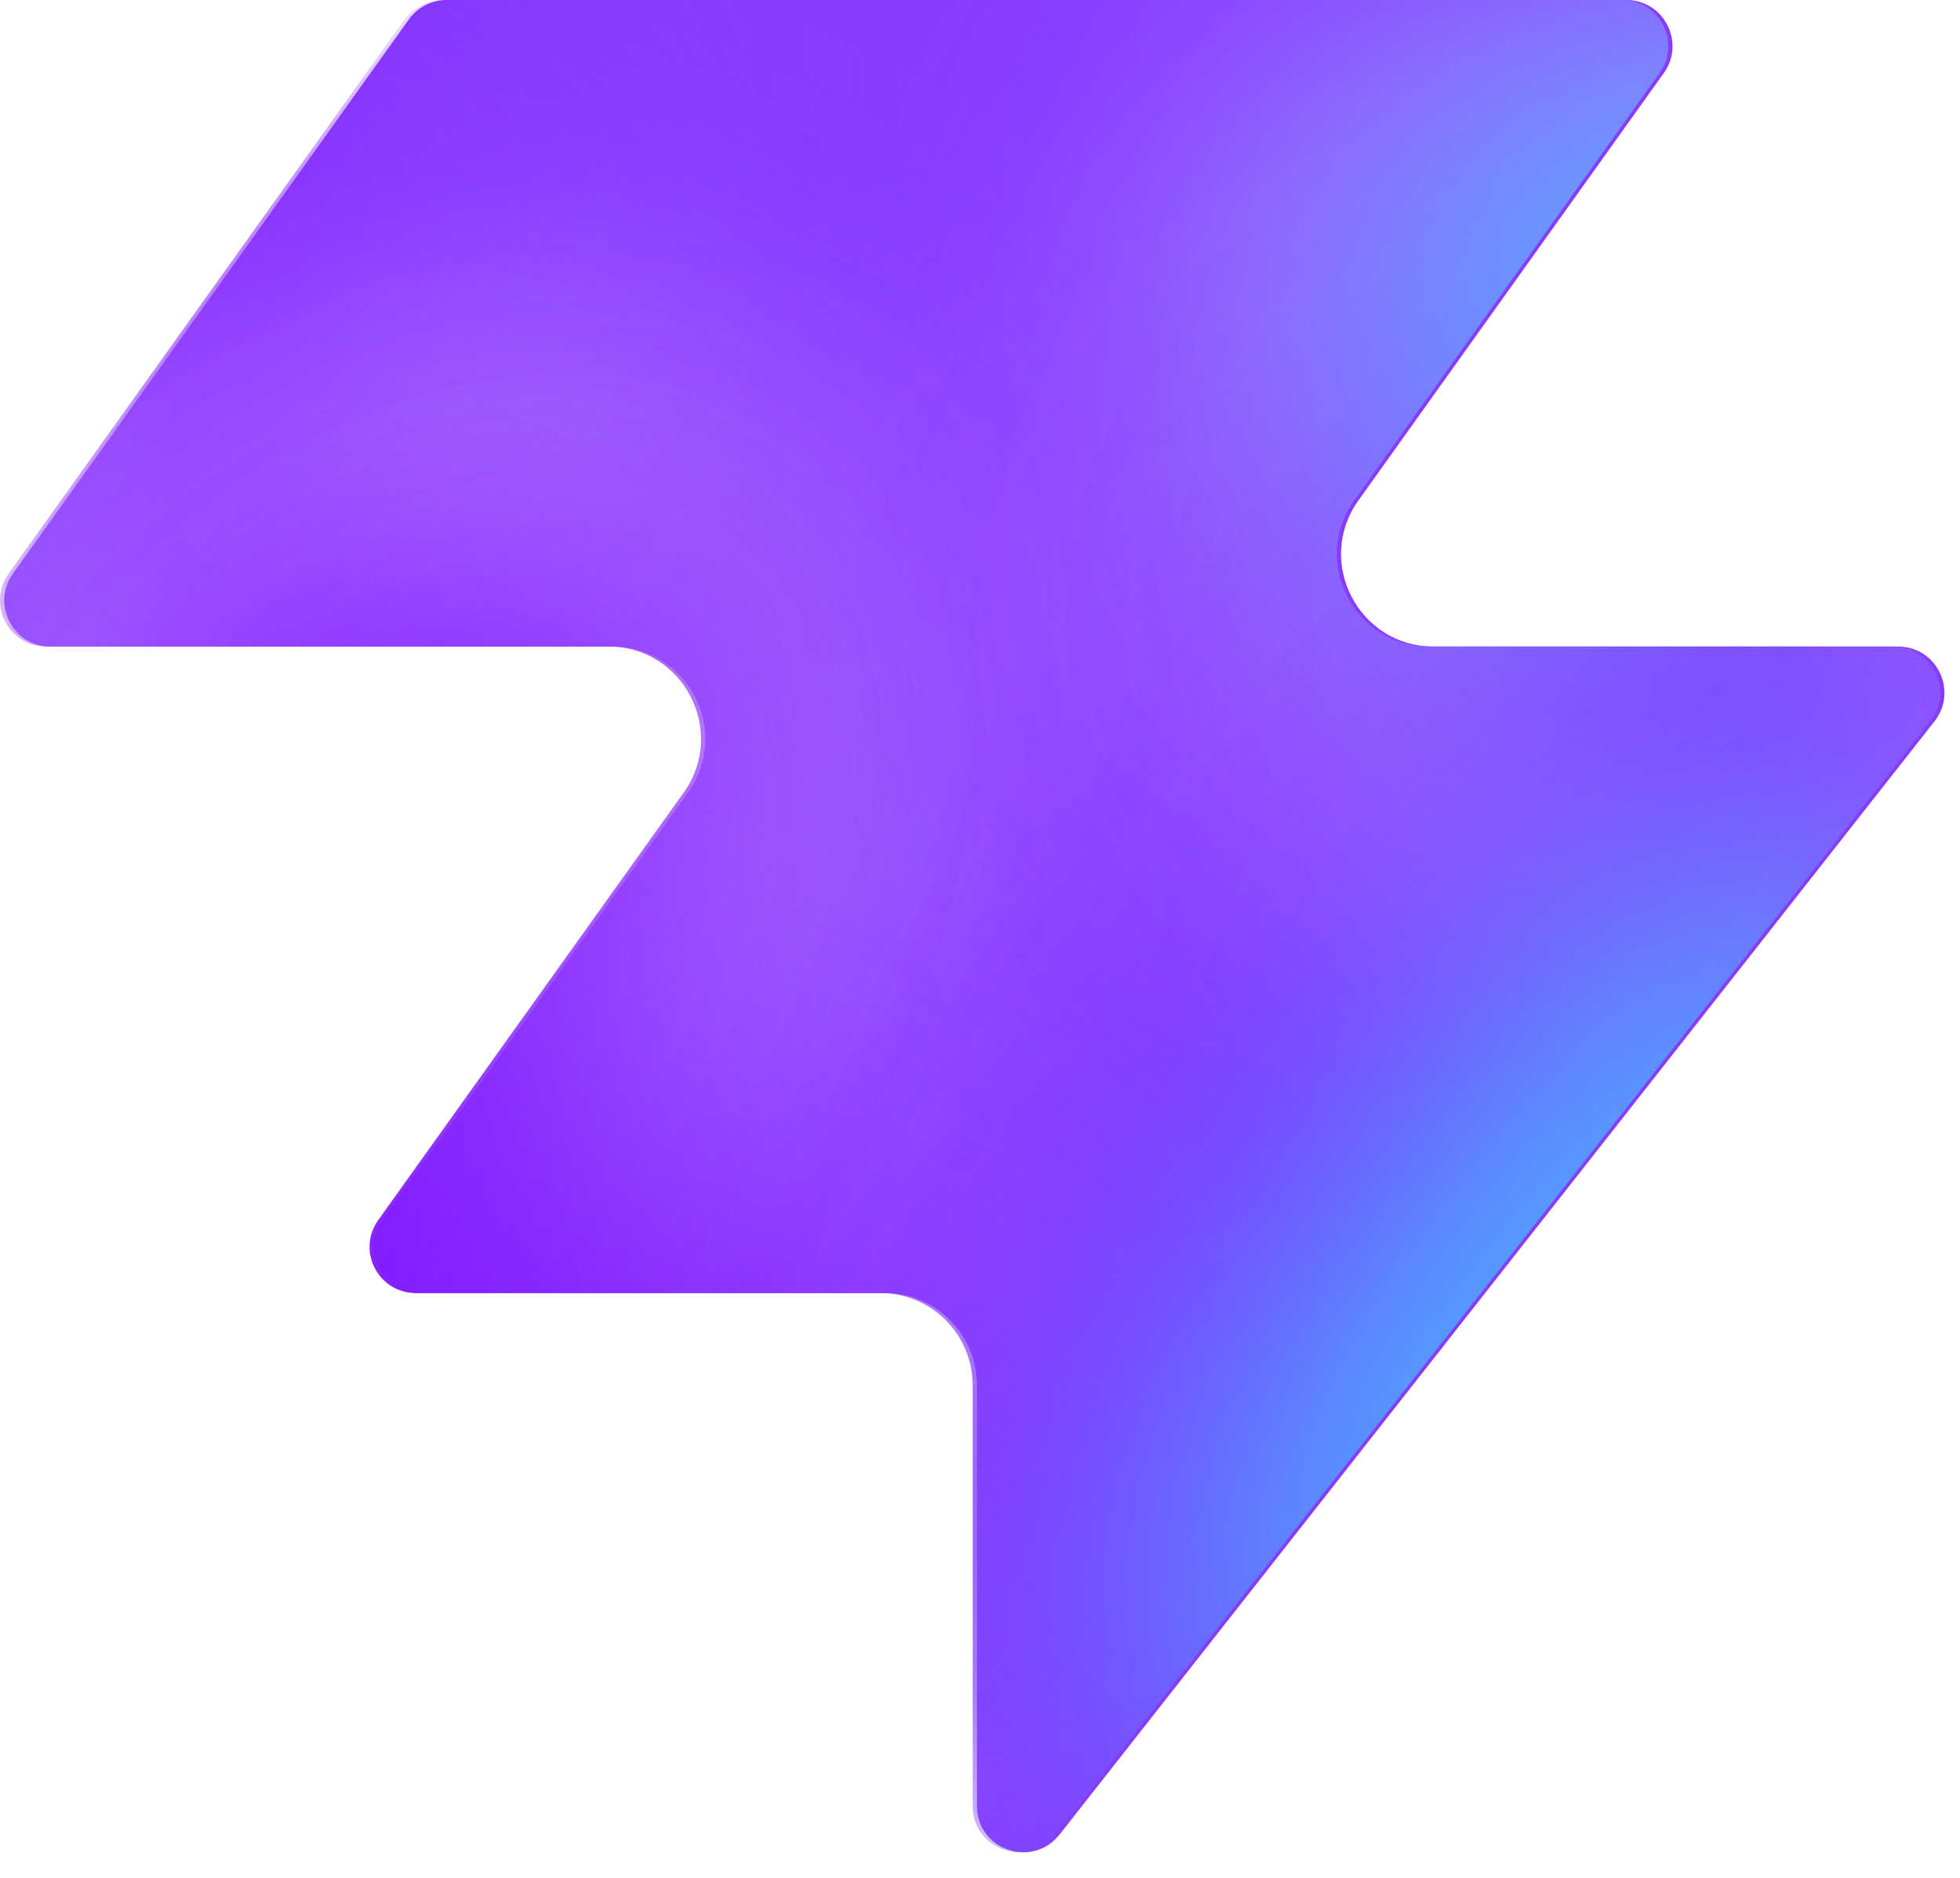
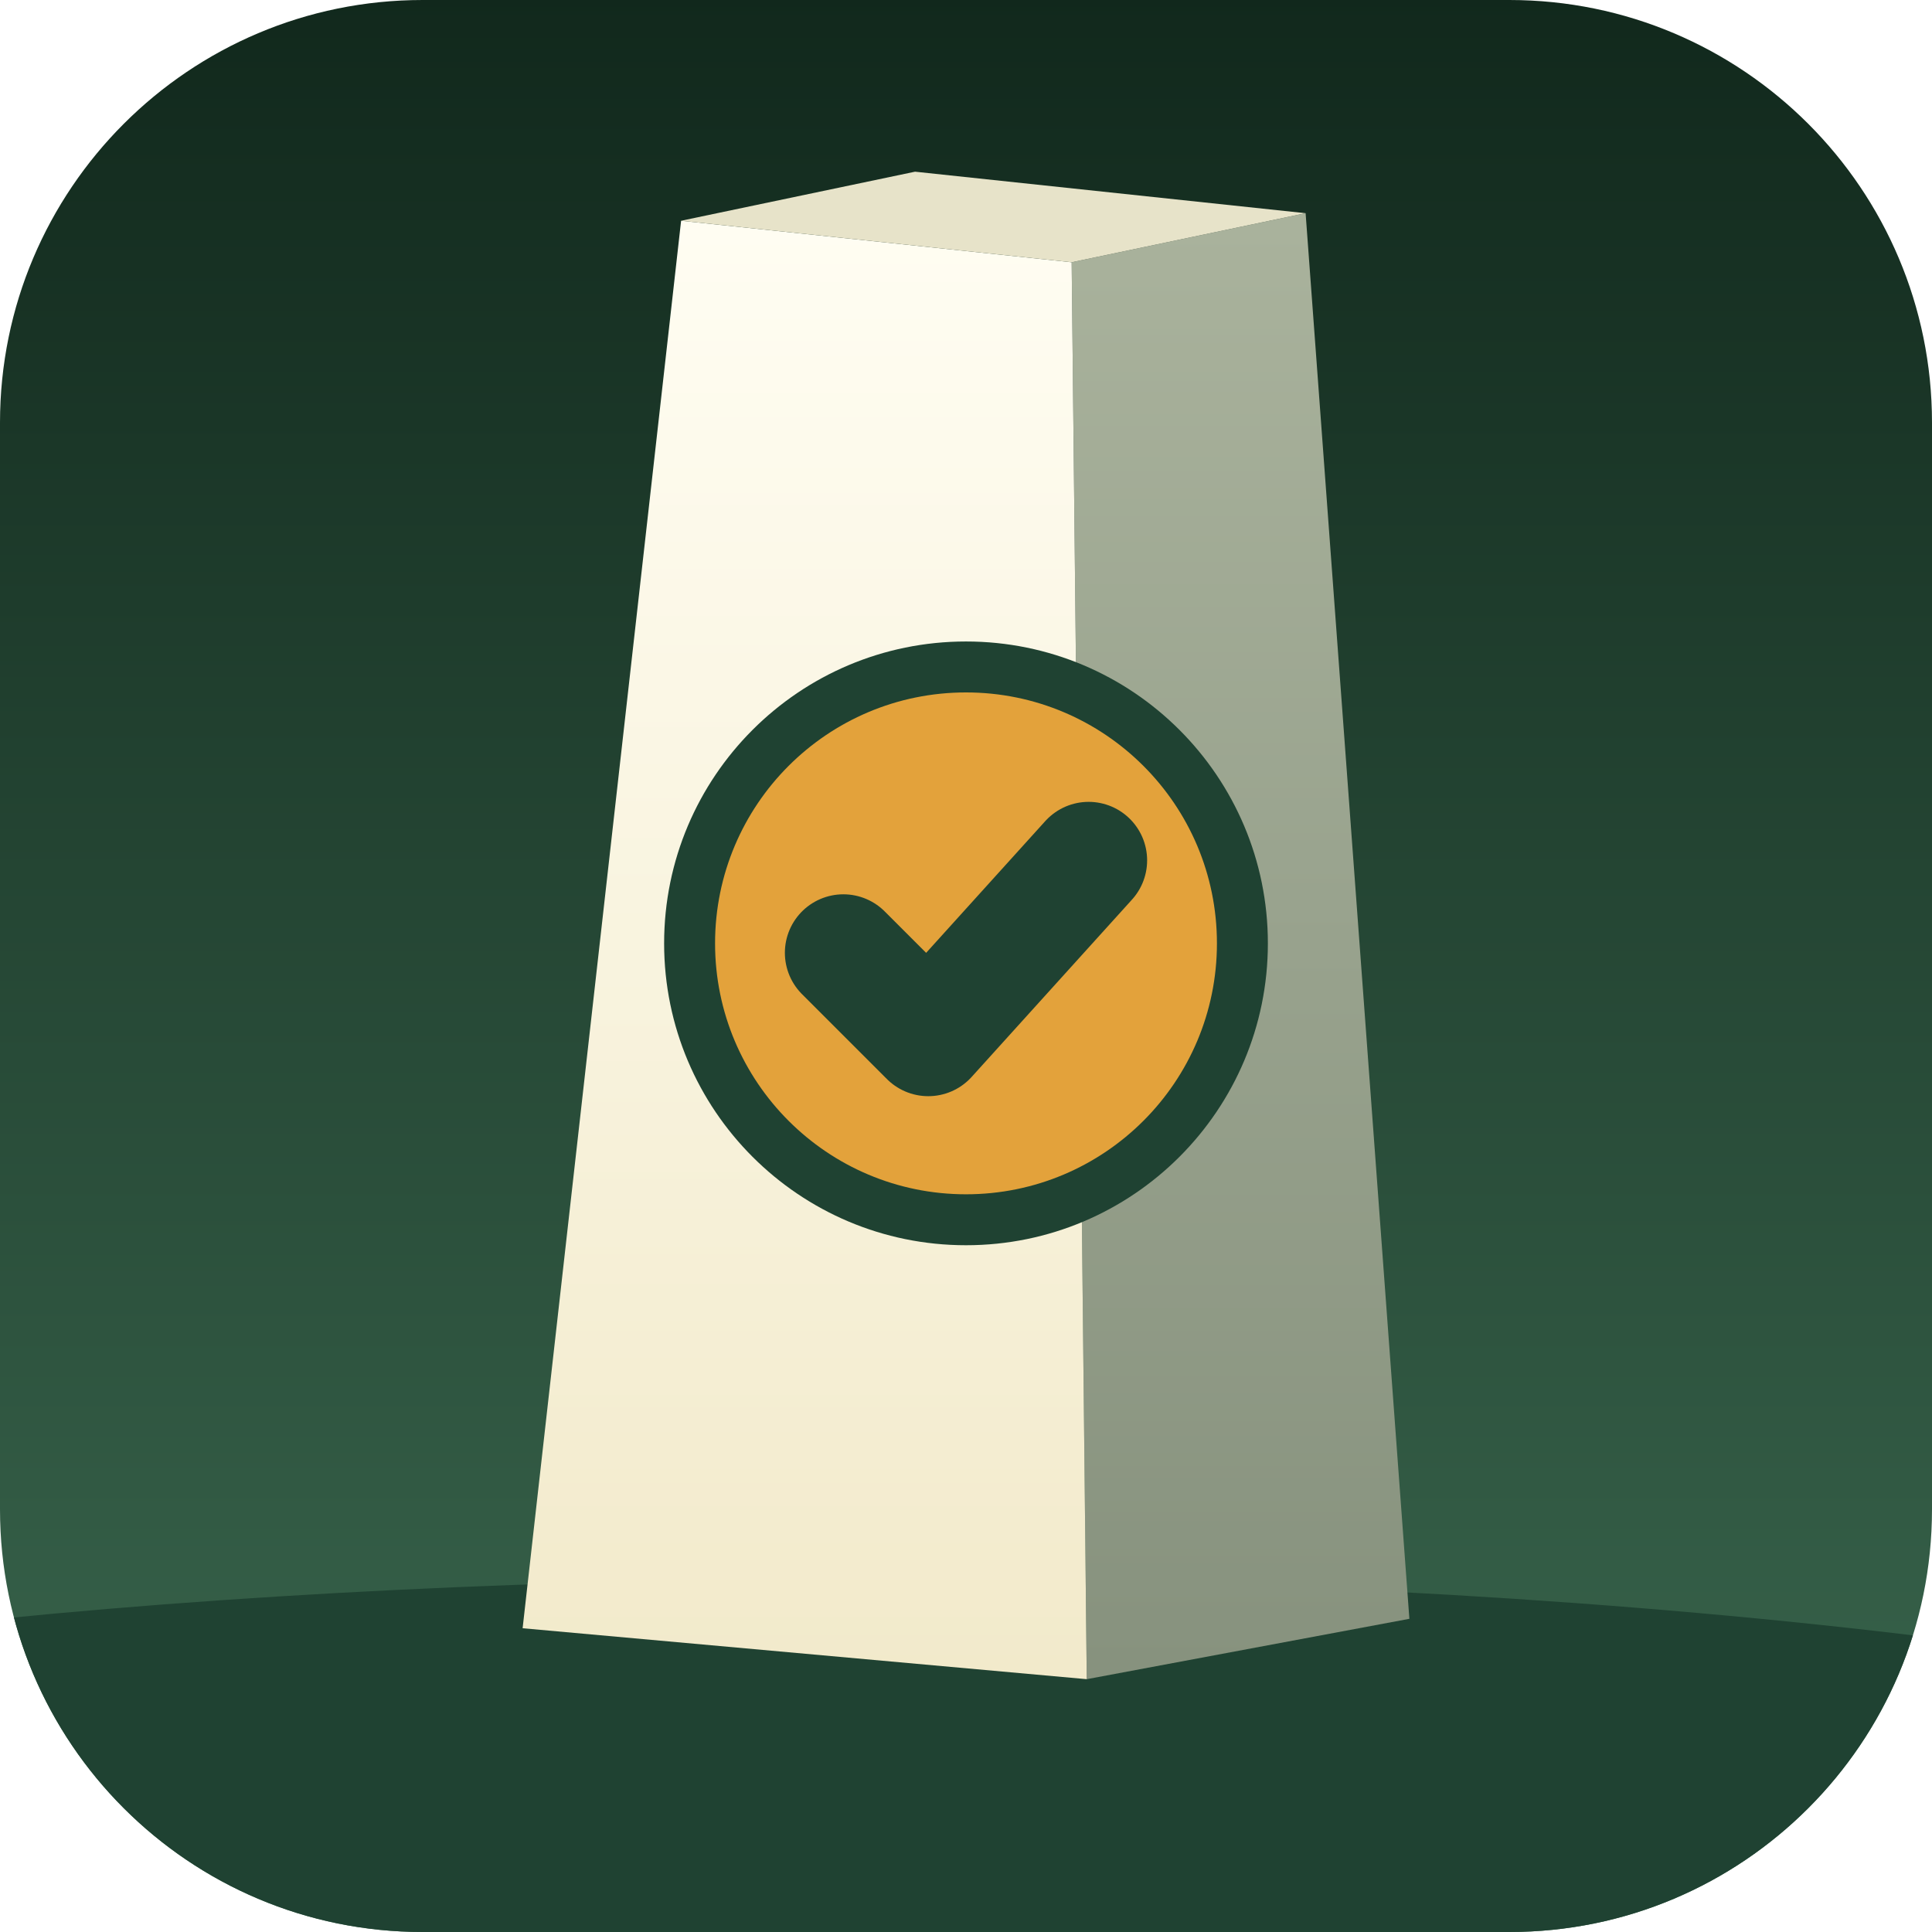
- <svg xmlns="http://www.w3.org/2000/svg" width="48" height="46" fill="none" viewBox="0 0 48 46">
-   <path fill="#863bff" d="M25.946 44.938c-.664.845-2.021.375-2.021-.698V33.937a2.26 2.26 0 0 0-2.262-2.262H10.287c-.92 0-1.456-1.04-.92-1.788l7.48-10.471c1.07-1.497 0-3.578-1.842-3.578H1.237c-.92 0-1.456-1.04-.92-1.788L10.013.474c.214-.297.556-.474.92-.474h28.894c.92 0 1.456 1.04.92 1.788l-7.48 10.471c-1.07 1.498 0 3.579 1.842 3.579h11.377c.943 0 1.473 1.088.89 1.83L25.947 44.94z" style="fill:#863bff;fill:color(display-p3 .525 .23 1);fill-opacity:1" />
-   <mask id="a" width="48" height="46" x="0" y="0" maskUnits="userSpaceOnUse" style="mask-type:alpha">
-     <path fill="#000" d="M25.842 44.938c-.664.844-2.021.375-2.021-.698V33.937a2.26 2.26 0 0 0-2.262-2.262H10.183c-.92 0-1.456-1.04-.92-1.788l7.48-10.471c1.07-1.498 0-3.579-1.842-3.579H1.133c-.92 0-1.456-1.04-.92-1.787L9.91.473c.214-.297.556-.474.92-.474h28.894c.92 0 1.456 1.04.92 1.788l-7.48 10.471c-1.07 1.498 0 3.578 1.842 3.578h11.377c.943 0 1.473 1.088.89 1.832L25.843 44.94z" style="fill:#000;fill-opacity:1" />
-   </mask>
-   <g mask="url(#a)">
-     <g filter="url(#b)">
-       <ellipse cx="5.508" cy="14.704" fill="#ede6ff" rx="5.508" ry="14.704" style="fill:#ede6ff;fill:color(display-p3 .927 .903 1);fill-opacity:1" transform="matrix(.00324 1 1 -.00324 -4.47 31.516)" />
-     </g>
-     <g filter="url(#c)">
-       <ellipse cx="10.399" cy="29.851" fill="#ede6ff" rx="10.399" ry="29.851" style="fill:#ede6ff;fill:color(display-p3 .927 .903 1);fill-opacity:1" transform="matrix(.00324 1 1 -.00324 -39.328 7.883)" />
-     </g>
-     <g filter="url(#d)">
-       <ellipse cx="5.508" cy="30.487" fill="#7e14ff" rx="5.508" ry="30.487" style="fill:#7e14ff;fill:color(display-p3 .492 .077 1);fill-opacity:1" transform="rotate(89.814 -25.913 -14.639)scale(1 -1)" />
-     </g>
-     <g filter="url(#e)">
-       <ellipse cx="5.508" cy="30.599" fill="#7e14ff" rx="5.508" ry="30.599" style="fill:#7e14ff;fill:color(display-p3 .492 .077 1);fill-opacity:1" transform="rotate(89.814 -32.644 -3.334)scale(1 -1)" />
-     </g>
-     <g filter="url(#f)">
-       <ellipse cx="5.508" cy="30.599" fill="#7e14ff" rx="5.508" ry="30.599" style="fill:#7e14ff;fill:color(display-p3 .492 .077 1);fill-opacity:1" transform="matrix(.00324 1 1 -.00324 -34.34 30.47)" />
-     </g>
-     <g filter="url(#g)">
-       <ellipse cx="14.072" cy="22.078" fill="#ede6ff" rx="14.072" ry="22.078" style="fill:#ede6ff;fill:color(display-p3 .927 .903 1);fill-opacity:1" transform="rotate(93.35 24.506 48.493)scale(-1 1)" />
-     </g>
-     <g filter="url(#h)">
-       <ellipse cx="3.47" cy="21.501" fill="#7e14ff" rx="3.47" ry="21.501" style="fill:#7e14ff;fill:color(display-p3 .492 .077 1);fill-opacity:1" transform="rotate(89.009 28.708 47.59)scale(-1 1)" />
-     </g>
-     <g filter="url(#i)">
-       <ellipse cx="3.47" cy="21.501" fill="#7e14ff" rx="3.47" ry="21.501" style="fill:#7e14ff;fill:color(display-p3 .492 .077 1);fill-opacity:1" transform="rotate(89.009 28.708 47.59)scale(-1 1)" />
-     </g>
-     <g filter="url(#j)">
-       <ellipse cx=".387" cy="8.972" fill="#7e14ff" rx="4.407" ry="29.108" style="fill:#7e14ff;fill:color(display-p3 .492 .077 1);fill-opacity:1" transform="rotate(39.51 .387 8.972)" />
-     </g>
-     <g filter="url(#k)">
-       <ellipse cx="47.523" cy="-6.092" fill="#7e14ff" rx="4.407" ry="29.108" style="fill:#7e14ff;fill:color(display-p3 .492 .077 1);fill-opacity:1" transform="rotate(37.892 47.523 -6.092)" />
-     </g>
-     <g filter="url(#l)">
-       <ellipse cx="41.412" cy="6.333" fill="#47bfff" rx="5.971" ry="9.665" style="fill:#47bfff;fill:color(display-p3 .28 .748 1);fill-opacity:1" transform="rotate(37.892 41.412 6.333)" />
-     </g>
-     <g filter="url(#m)">
-       <ellipse cx="-1.879" cy="38.332" fill="#7e14ff" rx="4.407" ry="29.108" style="fill:#7e14ff;fill:color(display-p3 .492 .077 1);fill-opacity:1" transform="rotate(37.892 -1.88 38.332)" />
-     </g>
-     <g filter="url(#n)">
-       <ellipse cx="-1.879" cy="38.332" fill="#7e14ff" rx="4.407" ry="29.108" style="fill:#7e14ff;fill:color(display-p3 .492 .077 1);fill-opacity:1" transform="rotate(37.892 -1.88 38.332)" />
-     </g>
-     <g filter="url(#o)">
-       <ellipse cx="35.651" cy="29.907" fill="#7e14ff" rx="4.407" ry="29.108" style="fill:#7e14ff;fill:color(display-p3 .492 .077 1);fill-opacity:1" transform="rotate(37.892 35.651 29.907)" />
-     </g>
-     <g filter="url(#p)">
-       <ellipse cx="38.418" cy="32.4" fill="#47bfff" rx="5.971" ry="15.297" style="fill:#47bfff;fill:color(display-p3 .28 .748 1);fill-opacity:1" transform="rotate(37.892 38.418 32.4)" />
-     </g>
+ <svg xmlns="http://www.w3.org/2000/svg" viewBox="0 0 1024 1024">
+   <defs>
+     <linearGradient id="sky" x1="0" y1="0" x2="0" y2="1">
+       <stop offset="0" stop-color="#11281C" />
+       <stop offset="1" stop-color="#3B684F" />
+     </linearGradient>
+     <linearGradient id="lit" x1="0" y1="0" x2="0" y2="1">
+       <stop offset="0" stop-color="#FFFDF2" />
+       <stop offset="1" stop-color="#F2EACB" />
+     </linearGradient>
+     <linearGradient id="shade" x1="0" y1="0" x2="0" y2="1">
+       <stop offset="0" stop-color="#A9B29C" />
+       <stop offset="1" stop-color="#87927E" />
+     </linearGradient>
+     <clipPath id="tile">
+       <rect width="1024" height="1024" rx="224" />
+     </clipPath>
+   </defs>
+   <g clip-path="url(#tile)">
+     <rect width="1024" height="1024" fill="url(#sky)" />
+     <path d="M0 858 C 300 828 700 828 1024 868 V1024 H0 Z" fill="#1F4232" />
+     <polygon points="576,890 747,858 692,113 568,139" fill="url(#shade)" />
+     <polygon points="277,863 576,890 568,139 361,117" fill="url(#lit)" />
+     <polygon points="361,117 568,139 692,113 485,91" fill="#E7E3C9" />
  </g>
-   <defs>
-     <filter id="b" width="60.045" height="41.654" x="-19.77" y="16.149" color-interpolation-filters="sRGB" filterUnits="userSpaceOnUse">
-       <feFlood flood-opacity="0" result="BackgroundImageFix" />
-       <feBlend in="SourceGraphic" in2="BackgroundImageFix" result="shape" />
-       <feGaussianBlur result="effect1_foregroundBlur_2002_17158" stdDeviation="7.659" />
-     </filter>
-     <filter id="c" width="90.34" height="51.437" x="-54.613" y="-7.533" color-interpolation-filters="sRGB" filterUnits="userSpaceOnUse">
-       <feFlood flood-opacity="0" result="BackgroundImageFix" />
-       <feBlend in="SourceGraphic" in2="BackgroundImageFix" result="shape" />
-       <feGaussianBlur result="effect1_foregroundBlur_2002_17158" stdDeviation="7.659" />
-     </filter>
-     <filter id="d" width="79.355" height="29.4" x="-49.64" y="2.03" color-interpolation-filters="sRGB" filterUnits="userSpaceOnUse">
-       <feFlood flood-opacity="0" result="BackgroundImageFix" />
-       <feBlend in="SourceGraphic" in2="BackgroundImageFix" result="shape" />
-       <feGaussianBlur result="effect1_foregroundBlur_2002_17158" stdDeviation="4.596" />
-     </filter>
-     <filter id="e" width="79.579" height="29.4" x="-45.045" y="20.029" color-interpolation-filters="sRGB" filterUnits="userSpaceOnUse">
-       <feFlood flood-opacity="0" result="BackgroundImageFix" />
-       <feBlend in="SourceGraphic" in2="BackgroundImageFix" result="shape" />
-       <feGaussianBlur result="effect1_foregroundBlur_2002_17158" stdDeviation="4.596" />
-     </filter>
-     <filter id="f" width="79.579" height="29.4" x="-43.513" y="21.178" color-interpolation-filters="sRGB" filterUnits="userSpaceOnUse">
-       <feFlood flood-opacity="0" result="BackgroundImageFix" />
-       <feBlend in="SourceGraphic" in2="BackgroundImageFix" result="shape" />
-       <feGaussianBlur result="effect1_foregroundBlur_2002_17158" stdDeviation="4.596" />
-     </filter>
-     <filter id="g" width="74.749" height="58.852" x="15.756" y="-17.901" color-interpolation-filters="sRGB" filterUnits="userSpaceOnUse">
-       <feFlood flood-opacity="0" result="BackgroundImageFix" />
-       <feBlend in="SourceGraphic" in2="BackgroundImageFix" result="shape" />
-       <feGaussianBlur result="effect1_foregroundBlur_2002_17158" stdDeviation="7.659" />
-     </filter>
-     <filter id="h" width="61.377" height="25.362" x="23.548" y="2.284" color-interpolation-filters="sRGB" filterUnits="userSpaceOnUse">
-       <feFlood flood-opacity="0" result="BackgroundImageFix" />
-       <feBlend in="SourceGraphic" in2="BackgroundImageFix" result="shape" />
-       <feGaussianBlur result="effect1_foregroundBlur_2002_17158" stdDeviation="4.596" />
-     </filter>
-     <filter id="i" width="61.377" height="25.362" x="23.548" y="2.284" color-interpolation-filters="sRGB" filterUnits="userSpaceOnUse">
-       <feFlood flood-opacity="0" result="BackgroundImageFix" />
-       <feBlend in="SourceGraphic" in2="BackgroundImageFix" result="shape" />
-       <feGaussianBlur result="effect1_foregroundBlur_2002_17158" stdDeviation="4.596" />
-     </filter>
-     <filter id="j" width="56.045" height="63.649" x="-27.636" y="-22.853" color-interpolation-filters="sRGB" filterUnits="userSpaceOnUse">
-       <feFlood flood-opacity="0" result="BackgroundImageFix" />
-       <feBlend in="SourceGraphic" in2="BackgroundImageFix" result="shape" />
-       <feGaussianBlur result="effect1_foregroundBlur_2002_17158" stdDeviation="4.596" />
-     </filter>
-     <filter id="k" width="54.814" height="64.646" x="20.116" y="-38.415" color-interpolation-filters="sRGB" filterUnits="userSpaceOnUse">
-       <feFlood flood-opacity="0" result="BackgroundImageFix" />
-       <feBlend in="SourceGraphic" in2="BackgroundImageFix" result="shape" />
-       <feGaussianBlur result="effect1_foregroundBlur_2002_17158" stdDeviation="4.596" />
-     </filter>
-     <filter id="l" width="33.541" height="35.313" x="24.641" y="-11.323" color-interpolation-filters="sRGB" filterUnits="userSpaceOnUse">
-       <feFlood flood-opacity="0" result="BackgroundImageFix" />
-       <feBlend in="SourceGraphic" in2="BackgroundImageFix" result="shape" />
-       <feGaussianBlur result="effect1_foregroundBlur_2002_17158" stdDeviation="4.596" />
-     </filter>
-     <filter id="m" width="54.814" height="64.646" x="-29.286" y="6.009" color-interpolation-filters="sRGB" filterUnits="userSpaceOnUse">
-       <feFlood flood-opacity="0" result="BackgroundImageFix" />
-       <feBlend in="SourceGraphic" in2="BackgroundImageFix" result="shape" />
-       <feGaussianBlur result="effect1_foregroundBlur_2002_17158" stdDeviation="4.596" />
-     </filter>
-     <filter id="n" width="54.814" height="64.646" x="-29.286" y="6.009" color-interpolation-filters="sRGB" filterUnits="userSpaceOnUse">
-       <feFlood flood-opacity="0" result="BackgroundImageFix" />
-       <feBlend in="SourceGraphic" in2="BackgroundImageFix" result="shape" />
-       <feGaussianBlur result="effect1_foregroundBlur_2002_17158" stdDeviation="4.596" />
-     </filter>
-     <filter id="o" width="54.814" height="64.646" x="8.244" y="-2.416" color-interpolation-filters="sRGB" filterUnits="userSpaceOnUse">
-       <feFlood flood-opacity="0" result="BackgroundImageFix" />
-       <feBlend in="SourceGraphic" in2="BackgroundImageFix" result="shape" />
-       <feGaussianBlur result="effect1_foregroundBlur_2002_17158" stdDeviation="4.596" />
-     </filter>
-     <filter id="p" width="39.409" height="43.623" x="18.713" y="10.588" color-interpolation-filters="sRGB" filterUnits="userSpaceOnUse">
-       <feFlood flood-opacity="0" result="BackgroundImageFix" />
-       <feBlend in="SourceGraphic" in2="BackgroundImageFix" result="shape" />
-       <feGaussianBlur result="effect1_foregroundBlur_2002_17158" stdDeviation="4.596" />
-     </filter>
-   </defs>
+   <circle cx="512" cy="500" r="160" fill="#1F4232" />
+   <circle cx="512" cy="500" r="133" fill="#E3A23B" />
+   <polyline points="447,505 492,550 577,456" fill="none" stroke="#1F4232" stroke-width="62" stroke-linecap="round" stroke-linejoin="round" />
</svg>
